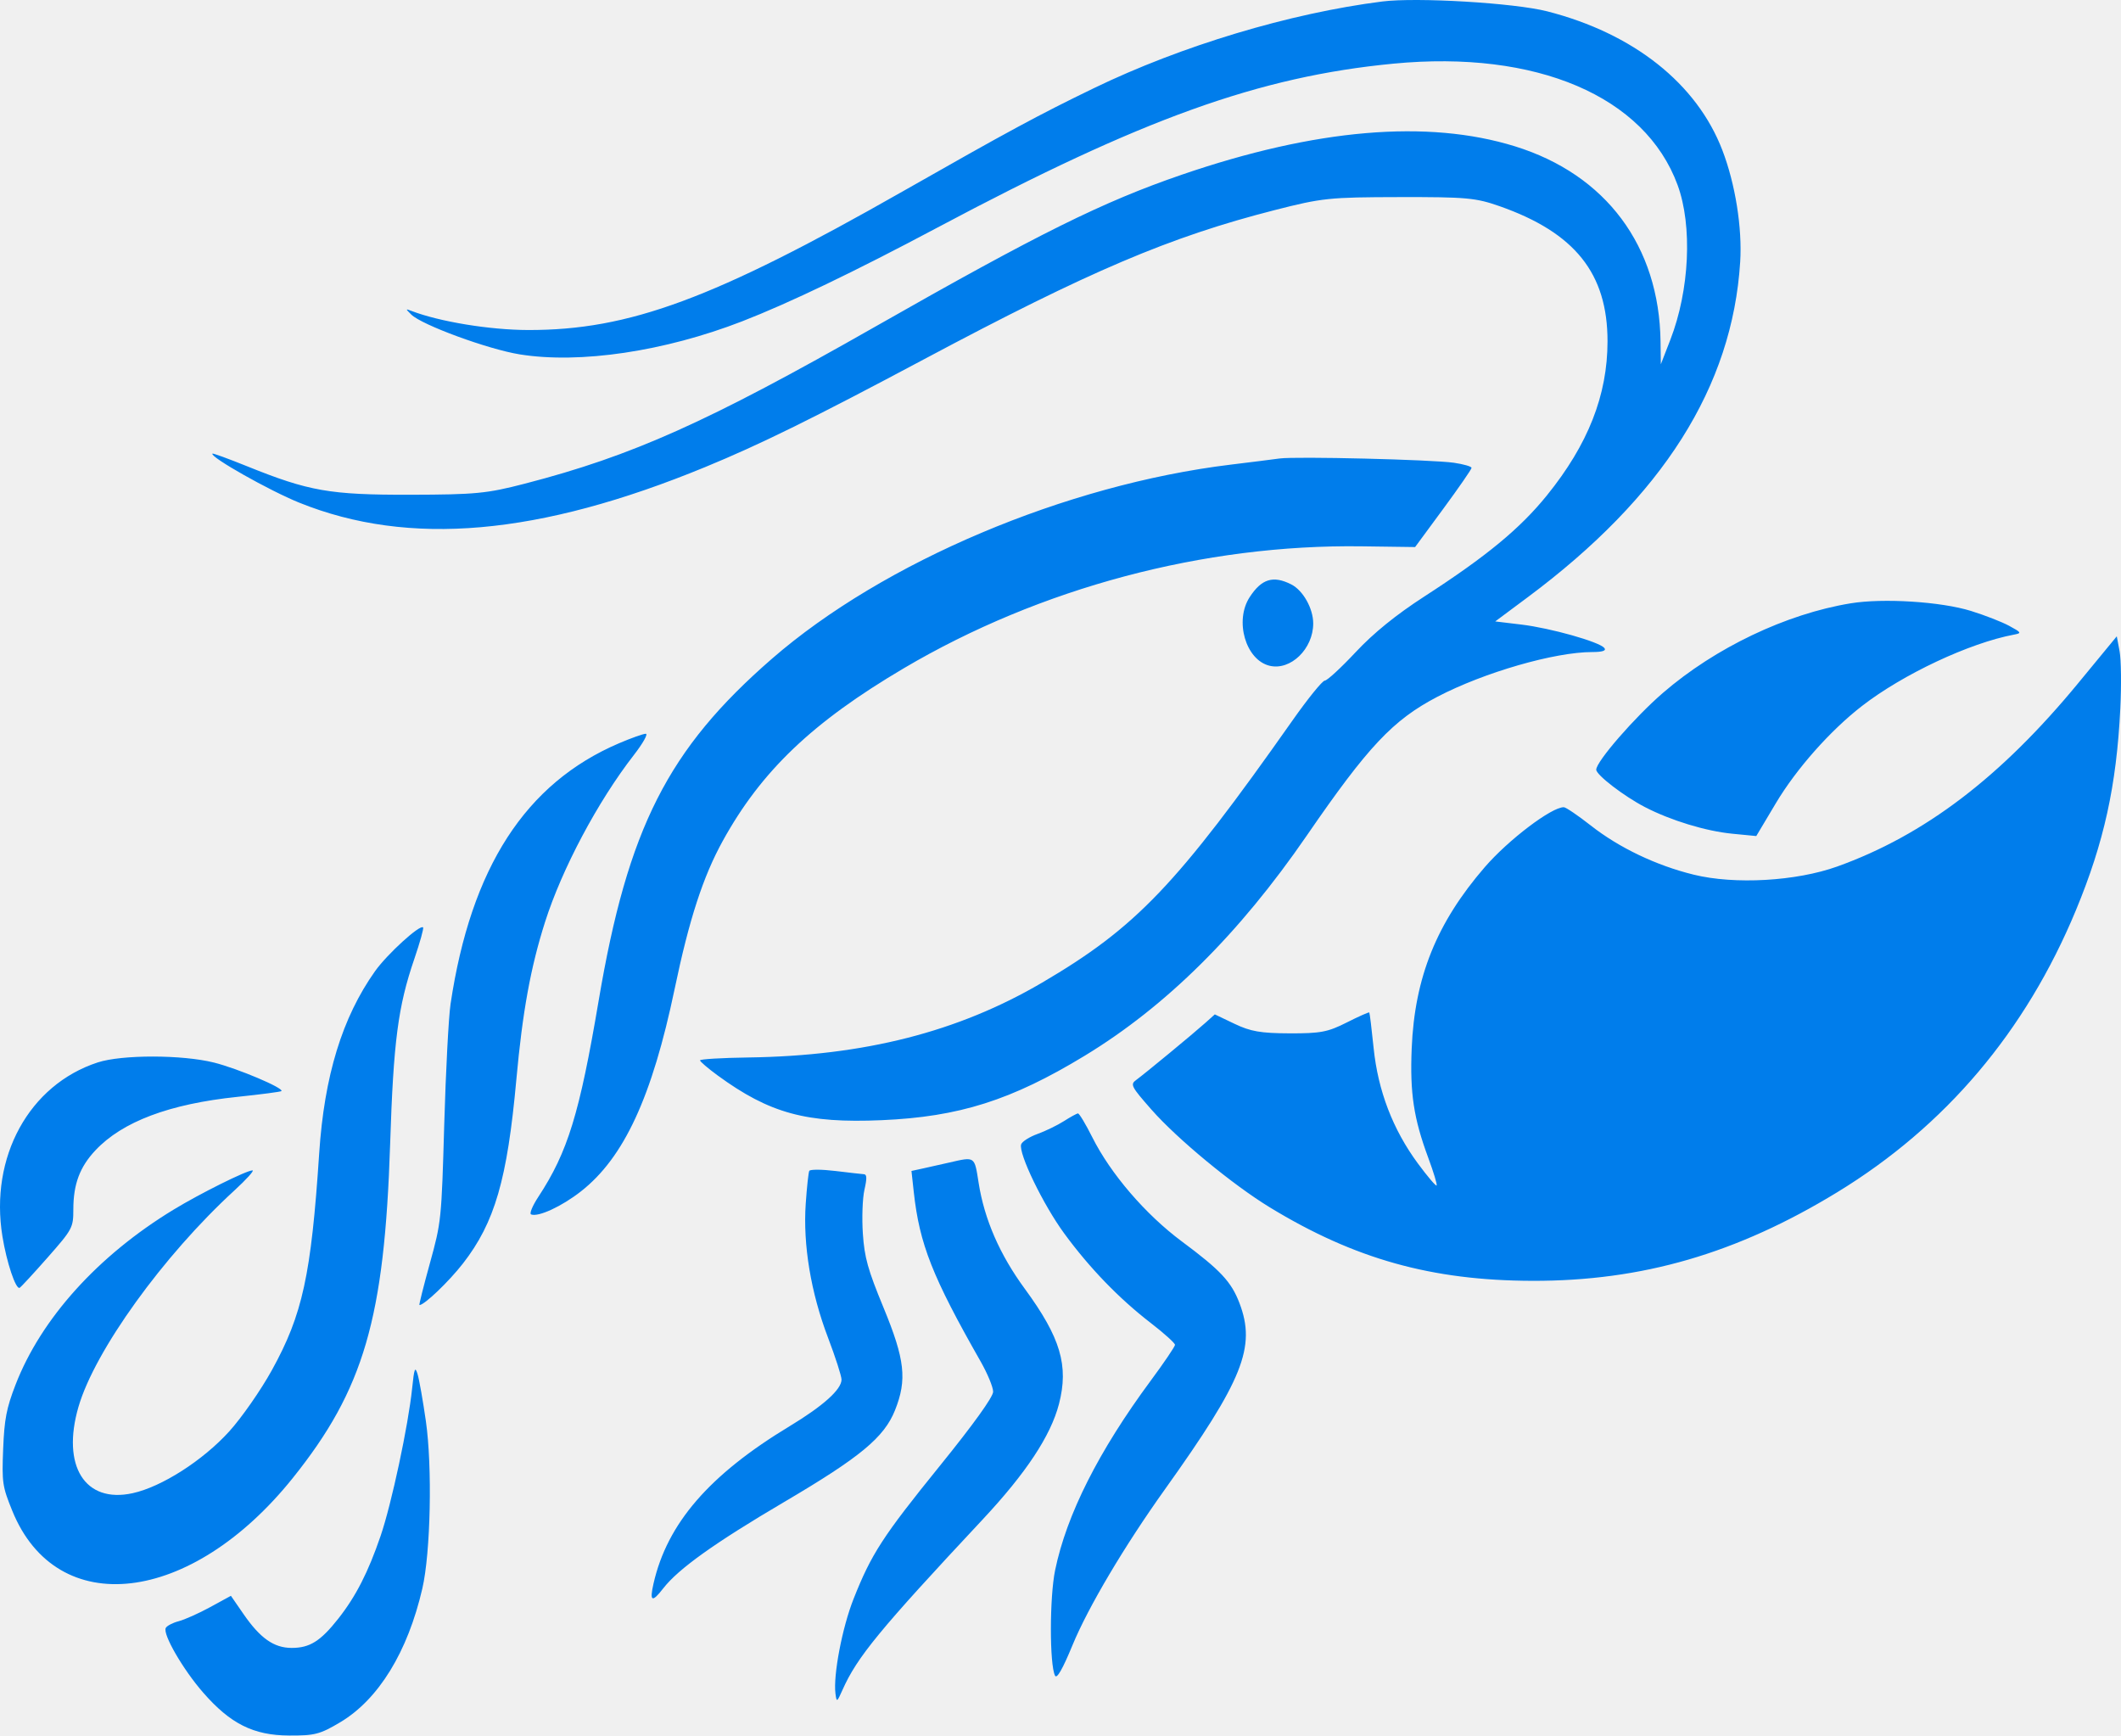
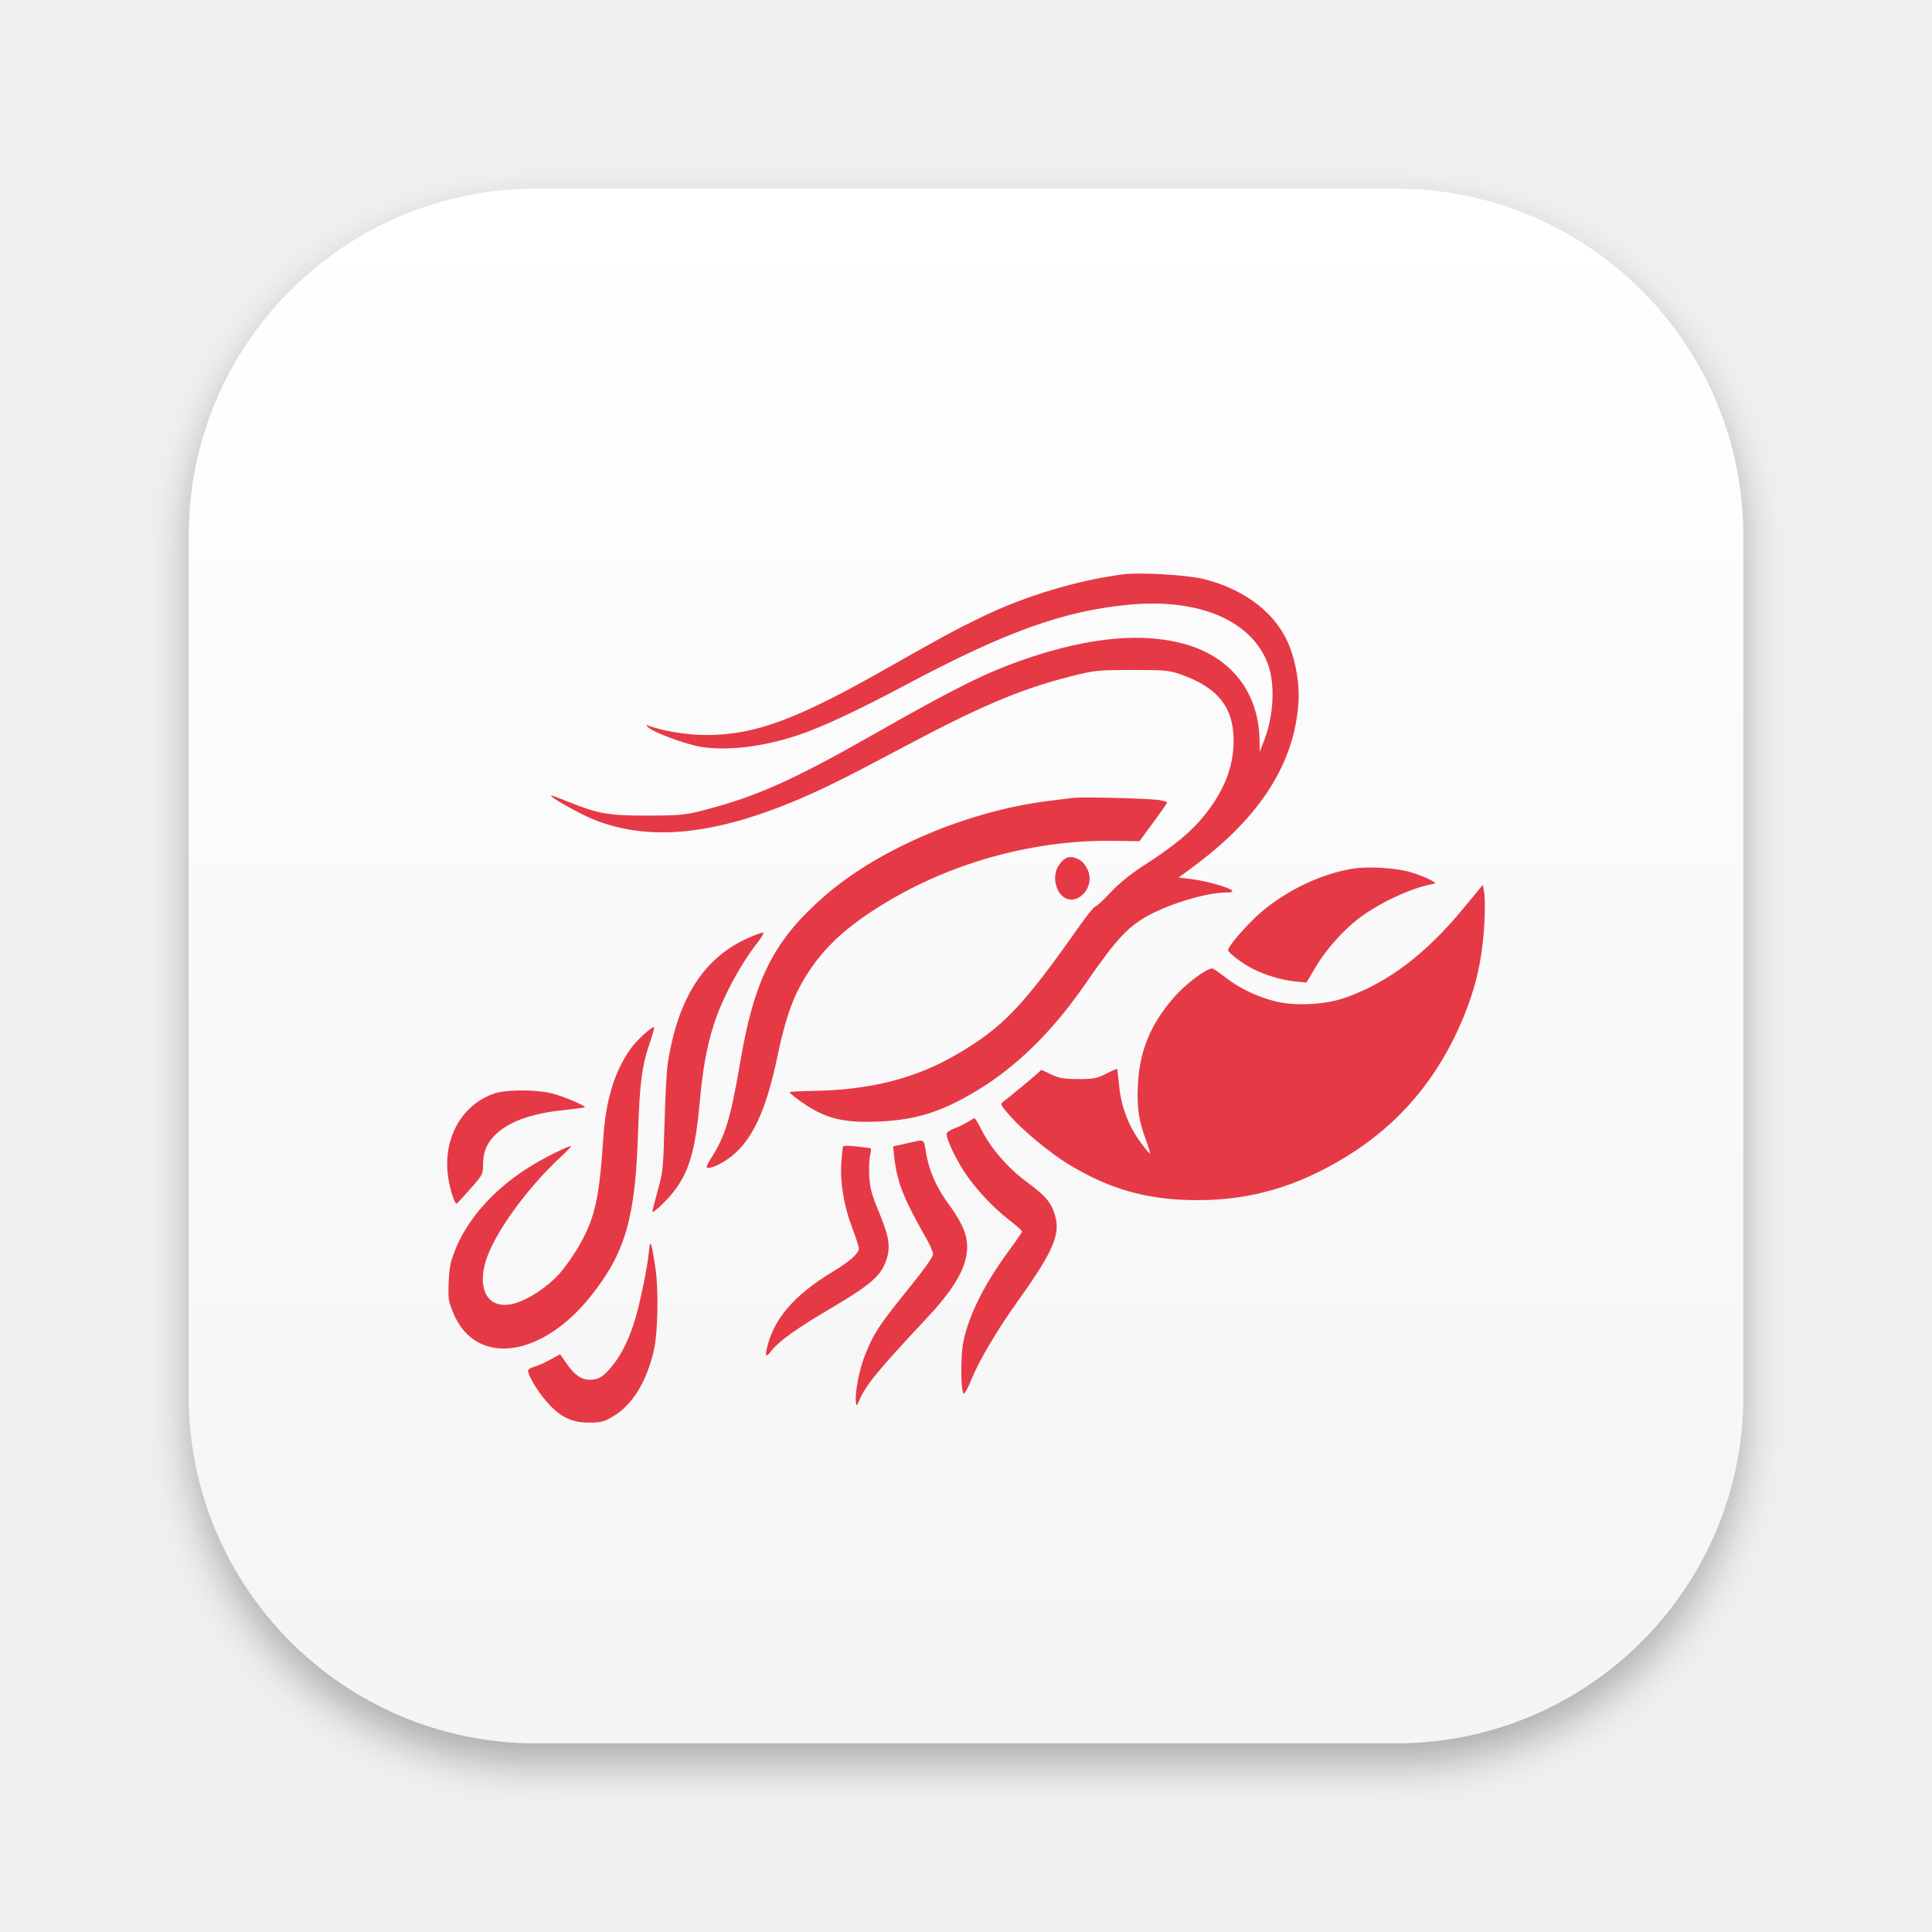
- <svg xmlns="http://www.w3.org/2000/svg" width="550" height="450" viewBox="0 0 550 450" fill="none">
-   <path d="M106.869 359.994C107.41 354.75 107.631 354.176 108.283 356.313C108.709 357.705 109.675 363.17 110.432 368.459C112.133 380.352 111.666 402.564 109.521 411.863C105.718 428.344 98.165 440.64 88.195 446.574C82.973 449.681 81.606 450.034 74.939 449.997C65.719 449.947 59.746 446.958 52.676 438.859C47.462 432.886 42.16 423.727 42.981 422.114C43.266 421.555 44.773 420.766 46.329 420.361C47.886 419.955 51.571 418.307 54.518 416.698L59.878 413.771L63.148 418.509C67.477 424.781 71.027 427.276 75.632 427.281C80.322 427.286 83.12 425.532 87.719 419.698C92.284 413.908 95.457 407.703 98.698 398.234C101.527 389.967 105.877 369.611 106.869 359.994ZM246.175 301.427C252.885 299.885 252.679 299.742 253.765 306.663C255.253 316.154 259.224 325.272 265.737 334.157C275.025 346.826 277.183 354.104 274.6 364.051C272.463 372.278 266.081 381.93 254.802 393.994C228.023 422.633 222.247 429.657 218.458 438.192C217.032 441.401 216.941 441.448 216.645 439.117C216.038 434.35 218.396 422.01 221.33 414.594C225.952 402.913 228.899 398.368 243.719 380.064C252.388 369.358 257.532 362.204 257.532 360.857C257.532 359.676 256.08 356.162 254.307 353.047C241.782 331.065 238.431 322.574 236.953 309.075L236.354 303.61L239.299 302.97C240.919 302.618 244.012 301.923 246.175 301.427ZM279.53 288.697C279.855 288.672 281.527 291.451 283.243 294.874C288.003 304.366 297.056 314.897 306.459 321.884C316.498 329.343 319.287 332.326 321.402 337.861C325.76 349.261 322.344 357.795 302.051 386.202C291.581 400.86 282.178 416.712 278.124 426.54C275.555 432.772 274.054 435.395 273.585 434.477C272.142 431.648 272.153 414.152 273.604 407.13C276.582 392.719 284.893 376.248 298.41 357.968C301.854 353.312 304.68 349.142 304.691 348.7C304.703 348.26 301.86 345.699 298.377 343.01C290.14 336.65 282.539 328.782 275.973 319.823C270.503 312.358 264.059 299.046 264.794 296.727C265.025 295.998 266.926 294.782 269.018 294.026C271.11 293.27 274.198 291.771 275.88 290.697C277.562 289.622 279.204 288.723 279.53 288.697ZM209.853 303.591C210.063 303.179 213.113 303.191 216.629 303.617C220.144 304.044 223.48 304.423 224.043 304.459C224.802 304.508 224.832 305.546 224.157 308.493C223.658 310.677 223.474 315.795 223.749 319.869C224.168 326.066 225.042 329.198 229.096 339.017C234.665 352.506 235.252 357.728 232.086 365.652C229.266 372.708 223.083 377.827 203.364 389.432C185.352 400.033 175.898 406.784 171.978 411.849C169.067 415.609 168.399 415.282 169.46 410.617C173.009 395.006 183.909 382.398 204.752 369.797C213.474 364.524 218.217 360.265 218.217 357.706C218.217 356.793 216.628 351.865 214.685 346.758C210.259 335.118 208.202 322.727 208.935 312.105C209.229 307.835 209.642 304.005 209.853 303.591ZM97.258 251.811C100.405 247.378 108.974 239.578 109.714 240.473C109.916 240.717 108.889 244.395 107.434 248.645C103.208 260.977 102.03 269.994 101.168 296.625C99.702 341.881 94.351 360.241 75.927 383.225C49.536 416.148 14.762 420.218 3.188 391.74C0.621 385.423 0.475 384.445 0.82 375.704C1.124 367.999 1.674 365.139 4.013 359.085C10.647 341.912 25.384 325.573 44.99 313.653C51.93 309.432 63.927 303.467 65.475 303.466C66.014 303.466 63.892 305.817 60.758 308.692C42.338 325.582 24.593 350.203 20.356 364.748C15.889 380.086 22.02 389.876 34.394 387.165C41.913 385.518 52.558 378.718 59.401 371.19C62.632 367.636 67.628 360.47 70.503 355.263C78.457 340.86 80.686 330.642 82.769 299.039C84.092 278.96 88.742 263.804 97.258 251.811ZM167.451 190.252C168.121 190.24 166.727 192.731 164.352 195.786C155.015 207.801 145.734 225.251 141.334 239.071C137.594 250.817 135.487 262.392 133.896 279.908C131.545 305.818 128.301 316.995 120.057 327.594C116.392 332.306 110.026 338.39 108.761 338.39C108.606 338.39 109.828 333.509 111.477 327.542C114.425 316.869 114.485 316.29 115.195 291.567C115.592 277.747 116.33 263.677 116.836 260.301C122.128 224.948 136.252 203.096 160.516 192.719C163.66 191.375 166.781 190.265 167.451 190.252ZM25.352 275.469C31.604 273.43 47.255 273.449 55.475 275.505C61.626 277.044 73.63 282.114 72.981 282.9C72.826 283.085 67.705 283.758 61.6 284.395C43.918 286.239 31.743 290.822 24.744 298.265C20.684 302.584 19.017 307.043 19.017 313.585C19.017 318.32 18.795 318.734 12.348 326.055C8.679 330.219 5.414 333.756 5.091 333.912C4.09 334.394 1.724 327.322 0.628 320.576C-2.715 299.992 7.542 281.278 25.352 275.469ZM549.636 168.877C550.037 171.017 550.12 177.705 549.82 183.739C548.825 203.763 545.594 218.441 538.312 236.004C525.271 267.455 504.492 292 476.391 309.148C450.364 325.029 425.762 332.176 397.369 332.101C371.24 332.033 351.273 326.449 329.297 313.066C319.678 307.207 305.306 295.342 298.596 287.718C293.326 281.731 293.039 281.177 294.614 280.03C296.874 278.382 309.418 268.028 312.538 265.234L315.014 263.017L320.129 265.459C324.299 267.451 326.937 267.907 334.417 267.932C342.432 267.959 344.303 267.604 349.228 265.116C352.324 263.551 354.953 262.383 355.072 262.52C355.187 262.658 355.694 266.81 356.197 271.743C357.329 282.814 361.186 292.873 367.671 301.663C370.16 305.037 372.349 307.611 372.536 307.386C372.721 307.158 371.744 303.922 370.362 300.194C366.584 289.993 365.589 283.429 366.068 271.858C366.833 253.417 372.522 239.299 385.01 224.848C391.139 217.754 402.386 209.23 405.521 209.301C406.057 209.314 409.199 211.446 412.504 214.039C419.865 219.815 429.468 224.402 439.208 226.791C449.826 229.398 465.755 228.495 476.391 224.683C499.016 216.572 518.808 201.523 538.859 177.183L548.906 164.985L549.636 168.877ZM331.796 118.881C335.993 118.3 371.352 119.163 377.009 119.986C379.532 120.353 381.593 120.95 381.589 121.312C381.584 121.676 378.29 126.443 374.269 131.907L366.955 141.842L353.088 141.653C312.231 141.094 269.692 152.422 234.38 173.264C210.68 187.252 197.418 199.898 187.413 218.05C182.308 227.312 178.711 238.374 174.951 256.372C169.084 284.453 161.807 300.169 150.615 308.931C145.642 312.824 139.562 315.627 137.711 314.88C137.232 314.686 138.083 312.634 139.603 310.32C147.232 298.693 150.273 288.8 155.241 259.447C162.812 214.715 173.187 194.253 200.199 170.778C229.07 145.687 276.393 125.671 319.127 120.474C324.413 119.832 330.114 119.115 331.796 118.881ZM358.443 0.387C367.387 -0.746 392.69 0.762 401.194 2.936C423.596 8.661 440.009 21.671 446.633 38.956C449.988 47.71 451.804 59.087 451.252 67.89C449.221 100.307 431.183 128.777 396.147 154.861L387.729 161.127L394.492 161.94C402.097 162.853 414.697 166.406 416.021 168.009C416.601 168.711 415.553 169.065 412.9 169.065C403.12 169.065 384.869 174.333 372.755 180.652C361.207 186.676 354.766 193.519 338.837 216.687C321.346 242.128 302.369 260.934 281.25 273.756C262.276 285.278 248.717 289.579 228.638 290.447C209.118 291.291 199.571 288.688 186.108 278.855C183.586 277.011 181.523 275.247 181.524 274.934C181.526 274.62 187.172 274.284 194.07 274.188C224.093 273.767 248.427 267.57 270.201 254.8C294.614 240.483 305.107 229.498 335.168 186.79C339.162 181.115 342.928 176.472 343.534 176.472C344.142 176.47 347.744 173.152 351.54 169.095C356.185 164.131 362.015 159.406 369.364 154.652C385.493 144.215 394.165 137.061 401.139 128.437C411.815 115.237 416.843 102.455 416.85 88.501C416.858 70.906 408.401 60.322 388.847 53.457C382.671 51.29 380.234 51.069 362.812 51.104C344.641 51.14 342.875 51.325 330.485 54.49C303.309 61.435 282.505 70.288 239.486 93.218C210.973 108.417 197.153 115.224 182.858 121.108C139.695 138.872 106.054 141.82 77.586 130.33C69.865 127.214 54.386 118.468 55.084 117.616C55.204 117.472 59.227 118.938 64.024 120.875C80.115 127.374 85.554 128.325 106.385 128.28C123.36 128.241 126.221 127.965 136.091 125.409C164.001 118.18 183.449 109.467 226.954 84.701C269.411 60.533 285.968 52.325 306.459 45.295C341.142 33.396 370.189 30.921 392.83 37.934C416.448 45.252 430.281 63.805 430.598 88.593L430.673 94.455L433.136 88.106C438.124 75.243 438.908 58.559 435.021 47.976C426.565 24.948 398.43 12.937 361.308 16.506C326.525 19.85 296.183 30.758 243.117 58.992C221.584 70.448 204.605 78.598 192.443 83.316C172.297 91.13 150.362 94.39 134.78 91.886C126.561 90.565 109.345 84.245 106.644 81.557C105.137 80.058 105.138 80.02 106.664 80.607C113.988 83.419 126.995 85.549 136.975 85.57C163.135 85.624 185.079 77.507 233.943 49.705C261.56 33.992 269.35 29.786 283.63 22.873C306.36 11.871 334.453 3.428 358.443 0.387ZM479.886 156.435C488.345 155.046 503.296 155.991 511.086 158.404C514.665 159.513 519.136 161.256 521.019 162.279C524.208 164.009 524.293 164.165 522.259 164.546C510.715 166.714 493.468 174.811 482.814 183.067C474.594 189.436 465.822 199.34 460.507 208.251L455.422 216.776L449.191 216.169C442.333 215.501 433.252 212.734 426.557 209.269C421.127 206.459 413.923 200.927 413.922 199.567C413.922 197.456 423.91 185.962 431.235 179.641C444.798 167.938 463.162 159.179 479.886 156.435ZM324.053 154.832C327.137 150.083 330.154 149.156 334.824 151.519C337.897 153.075 340.532 157.755 340.532 161.657C340.532 168.25 334.658 173.938 329.212 172.619C323.014 171.117 320.07 160.966 324.053 154.832Z" fill="#007DEB" />
+ <svg xmlns="http://www.w3.org/2000/svg" width="1024" height="1024" viewBox="0 0 1024 1024" fill="none">
+   <g filter="url(#filter0_d_159_34)">
+     <rect x="100" y="100" width="824" height="824" rx="184" fill="white" />
+     <rect x="100" y="100" width="824" height="824" rx="184" fill="url(#paint0_linear_159_34)" fill-opacity="0.41" />
+   </g>
+   <path fill-rule="evenodd" clip-rule="evenodd" d="M343.869 663.994C344.41 658.75 344.631 658.176 345.283 660.313C345.709 661.705 346.675 667.17 347.432 672.459C349.133 684.352 348.666 706.564 346.521 715.863C342.718 732.344 335.165 744.64 325.195 750.574C319.973 753.681 318.607 754.034 311.939 753.997C302.719 753.947 296.746 750.958 289.676 742.859C284.462 736.886 279.16 727.727 279.981 726.114C280.266 725.555 281.773 724.766 283.329 724.361C284.886 723.955 288.571 722.307 291.518 720.698L296.878 717.771L300.147 722.509C304.477 728.781 308.027 731.276 312.632 731.281C317.322 731.286 320.12 729.532 324.719 723.698C329.284 717.908 332.457 711.703 335.698 702.234C338.527 693.967 342.877 673.611 343.869 663.994ZM483.175 605.427C489.885 603.885 489.679 603.742 490.765 610.663C492.253 620.154 496.224 629.272 502.737 638.157C512.025 650.826 514.183 658.104 511.6 668.051C509.463 676.278 503.081 685.93 491.802 697.994C465.023 726.633 459.247 733.657 455.458 742.192C454.032 745.401 453.941 745.448 453.645 743.117C453.038 738.35 455.396 726.01 458.33 718.594C462.952 706.913 465.899 702.368 480.719 684.064C489.388 673.358 494.532 666.204 494.532 664.857C494.532 663.676 493.08 660.162 491.307 657.047C478.782 635.065 475.431 626.574 473.953 613.075L473.354 607.61L476.299 606.97C477.919 606.618 481.012 605.923 483.175 605.427ZM516.53 592.697C516.855 592.672 518.526 595.451 520.243 598.874C525.003 608.366 534.056 618.897 543.459 625.884C553.499 633.343 556.287 636.326 558.402 641.861C562.76 653.261 559.344 661.795 539.051 690.202C528.581 704.86 519.178 720.712 515.124 730.54C512.555 736.772 511.054 739.395 510.585 738.477C509.142 735.648 509.153 718.152 510.604 711.13C513.582 696.719 521.893 680.248 535.41 661.968C538.854 657.312 541.68 653.142 541.691 652.7C541.703 652.26 538.86 649.699 535.377 647.01C527.14 640.65 519.539 632.782 512.973 623.823C507.503 616.358 501.059 603.046 501.794 600.727C502.025 599.998 503.926 598.782 506.018 598.026C508.11 597.27 511.198 595.771 512.88 594.697C514.562 593.622 516.204 592.723 516.53 592.697ZM446.853 607.591C447.063 607.179 450.113 607.191 453.629 607.617C457.144 608.044 460.48 608.423 461.043 608.459C461.802 608.508 461.832 609.546 461.157 612.493C460.658 614.677 460.474 619.795 460.749 623.869C461.168 630.066 462.042 633.198 466.096 643.017C471.665 656.506 472.252 661.728 469.086 669.652C466.266 676.708 460.083 681.827 440.364 693.432C422.352 704.033 412.898 710.784 408.978 715.849C406.067 719.609 405.399 719.282 406.46 714.617C410.009 699.006 420.909 686.398 441.752 673.797C450.474 668.524 455.217 664.265 455.217 661.706C455.217 660.793 453.628 655.865 451.685 650.758C447.259 639.118 445.202 626.727 445.935 616.105C446.229 611.835 446.642 608.005 446.853 607.591ZM334.258 555.811C337.405 551.378 345.974 543.578 346.714 544.473C346.916 544.717 345.889 548.395 344.434 552.645C340.208 564.977 339.03 573.994 338.168 600.625C336.702 645.881 331.351 664.241 312.927 687.225C286.536 720.148 251.762 724.218 240.187 695.74C237.621 689.423 237.475 688.445 237.82 679.704C238.124 671.999 238.674 669.139 241.013 663.085C247.647 645.912 262.384 629.573 281.99 617.653C288.93 613.432 300.927 607.467 302.475 607.466C303.015 607.466 300.892 609.817 297.758 612.692C279.338 629.582 261.593 654.203 257.356 668.748C252.888 684.086 259.02 693.876 271.394 691.165C278.912 689.518 289.558 682.718 296.401 675.19C299.632 671.636 304.628 664.47 307.503 659.263C315.457 644.86 317.686 634.642 319.769 603.039C321.092 582.96 325.742 567.804 334.258 555.811ZM404.451 494.252C405.121 494.24 403.727 496.731 401.352 499.786C392.015 511.801 382.734 529.251 378.334 543.071C374.594 554.817 372.487 566.392 370.896 583.908C368.545 609.818 365.301 620.995 357.057 631.594C353.392 636.306 347.026 642.39 345.761 642.39C345.606 642.39 346.828 637.509 348.477 631.542C351.425 620.87 351.485 620.29 352.195 595.567C352.592 581.747 353.33 567.677 353.836 564.301C359.128 528.948 373.252 507.096 397.516 496.719C400.66 495.375 403.781 494.265 404.451 494.252ZM262.352 579.469C268.604 577.43 284.255 577.449 292.475 579.505C298.626 581.044 310.63 586.114 309.981 586.9C309.826 587.085 304.705 587.758 298.6 588.395C280.918 590.239 268.743 594.822 261.744 602.265C257.684 606.584 256.017 611.043 256.017 617.585C256.017 622.32 255.795 622.734 249.348 630.055C245.679 634.219 242.414 637.756 242.091 637.912C241.09 638.394 238.724 631.322 237.628 624.576C234.285 603.992 244.542 585.278 262.352 579.469ZM786.636 472.877C787.037 475.017 787.12 481.705 786.82 487.739C785.825 507.763 782.594 522.441 775.312 540.004C762.271 571.455 741.492 596 713.391 613.148C687.364 629.029 662.762 636.176 634.369 636.101C608.24 636.033 588.273 630.449 566.297 617.066C556.678 611.207 542.306 599.342 535.596 591.718C530.326 585.732 530.039 585.177 531.614 584.03C533.874 582.382 546.418 572.028 549.538 569.234L552.014 567.017L557.129 569.459C561.299 571.451 563.937 571.907 571.417 571.932C579.432 571.959 581.303 571.604 586.228 569.116C589.324 567.551 591.953 566.383 592.072 566.52C592.187 566.658 592.694 570.81 593.197 575.743C594.329 586.814 598.186 596.873 604.671 605.663C607.16 609.037 609.349 611.611 609.536 611.386C609.721 611.158 608.744 607.922 607.362 604.194C603.584 593.993 602.589 587.429 603.068 575.858C603.833 557.417 609.522 543.299 622.01 528.848C628.139 521.755 639.386 513.23 642.521 513.301C643.057 513.314 646.199 515.446 649.504 518.039C656.865 523.815 666.468 528.402 676.208 530.791C686.826 533.398 702.755 532.495 713.391 528.683C736.016 520.572 755.808 505.523 775.859 481.183L785.906 468.985L786.636 472.877ZM568.796 422.881C572.993 422.3 608.352 423.163 614.009 423.986C616.532 424.353 618.593 424.95 618.589 425.312C618.584 425.676 615.29 430.443 611.269 435.907L603.955 445.842L590.088 445.653C549.231 445.094 506.692 456.422 471.38 477.264C447.68 491.252 434.418 503.898 424.413 522.05C419.308 531.312 415.711 542.374 411.951 560.372C406.084 588.453 398.807 604.169 387.615 612.931C382.642 616.824 376.562 619.627 374.711 618.88C374.232 618.686 375.083 616.634 376.603 614.32C384.232 602.693 387.273 592.8 392.241 563.447C399.812 518.715 410.187 498.253 437.199 474.778C466.07 449.687 513.393 429.671 556.127 424.474C561.413 423.832 567.114 423.115 568.796 422.881ZM595.443 304.387C604.387 303.254 629.69 304.762 638.194 306.936C660.596 312.661 677.009 325.671 683.633 342.956C686.988 351.71 688.804 363.087 688.252 371.89C686.221 404.307 668.183 432.777 633.147 458.861L624.729 465.127L631.492 465.94C639.097 466.853 651.697 470.406 653.021 472.009C653.601 472.711 652.553 473.065 649.9 473.065C640.12 473.065 621.869 478.333 609.755 484.652C598.207 490.676 591.766 497.519 575.837 520.687C558.346 546.128 539.37 564.934 518.25 577.756C499.276 589.278 485.717 593.579 465.638 594.447C446.118 595.291 436.571 592.688 423.108 582.855C420.586 581.011 418.523 579.247 418.524 578.934C418.526 578.62 424.172 578.284 431.07 578.188C461.093 577.767 485.427 571.57 507.201 558.8C531.614 544.483 542.107 533.498 572.168 490.79C576.162 485.115 579.928 480.472 580.534 480.472C581.142 480.47 584.744 477.152 588.54 473.095C593.185 468.131 599.015 463.406 606.364 458.652C622.493 448.215 631.165 441.061 638.139 432.437C648.815 419.237 653.843 406.455 653.85 392.501C653.858 374.907 645.401 364.322 625.847 357.457C619.671 355.29 617.234 355.069 599.812 355.104C581.641 355.14 579.875 355.325 567.485 358.491C540.309 365.435 519.505 374.288 476.486 397.218C447.973 412.417 434.153 419.224 419.858 425.108C376.695 442.872 343.054 445.82 314.586 434.33C306.865 431.214 291.386 422.468 292.084 421.616C292.204 421.472 296.227 422.938 301.024 424.875C317.115 431.374 322.554 432.325 343.385 432.28C360.36 432.241 363.221 431.965 373.091 429.409C401.001 422.18 420.449 413.467 463.954 388.701C506.411 364.533 522.968 356.325 543.459 349.295C578.142 337.396 607.189 334.921 629.83 341.934C653.448 349.252 667.281 367.805 667.598 392.593L667.673 398.455L670.136 392.106C675.124 379.243 675.908 362.559 672.021 351.976C663.565 328.948 635.43 316.937 598.308 320.506C563.525 323.85 533.183 334.758 480.117 362.991C458.584 374.448 441.605 382.598 429.443 387.316C409.297 395.13 387.362 398.39 371.78 395.886C363.561 394.565 346.345 388.245 343.644 385.557C342.137 384.058 342.138 384.02 343.664 384.607C350.988 387.419 363.995 389.55 373.975 389.57C400.135 389.624 422.079 381.507 470.943 353.705C498.56 337.992 506.35 333.786 520.63 326.873C543.36 315.871 571.453 307.428 595.443 304.387ZM716.886 460.435C725.345 459.046 740.296 459.991 748.086 462.404C751.665 463.513 756.136 465.256 758.019 466.279C761.208 468.009 761.293 468.165 759.259 468.546C747.715 470.714 730.468 478.811 719.814 487.067C711.594 493.436 702.822 503.34 697.507 512.251L692.422 520.776L686.191 520.169C679.333 519.501 670.252 516.734 663.557 513.269C658.127 510.459 650.923 504.927 650.922 503.567C650.922 501.456 660.91 489.962 668.235 483.641C681.798 471.938 700.162 463.179 716.886 460.435ZM561.053 458.832C564.137 454.083 567.154 453.156 571.824 455.519C574.897 457.075 577.532 461.755 577.532 465.657C577.532 472.25 571.658 477.938 566.212 476.619C560.014 475.117 557.07 464.966 561.053 458.832Z" fill="#E63946" />
+   <defs>
+     <filter id="filter0_d_159_34" x="78" y="89" width="868" height="868" filterUnits="userSpaceOnUse" color-interpolation-filters="sRGB">
+       <feFlood flood-opacity="0" result="BackgroundImageFix" />
+       <feColorMatrix in="SourceAlpha" type="matrix" values="0 0 0 0 0 0 0 0 0 0 0 0 0 0 0 0 0 0 127 0" result="hardAlpha" />
+       <feOffset dy="11" />
+       <feGaussianBlur stdDeviation="11" />
+       <feColorMatrix type="matrix" values="0 0 0 0 0 0 0 0 0 0 0 0 0 0 0 0 0 0 0.28 0" />
+       <feBlend mode="normal" in2="BackgroundImageFix" result="effect1_dropShadow_159_34" />
+       <feBlend mode="normal" in="SourceGraphic" in2="effect1_dropShadow_159_34" result="shape" />
+     </filter>
+     <linearGradient id="paint0_linear_159_34" x1="512" y1="100" x2="512" y2="924" gradientUnits="userSpaceOnUse">
+       <stop stop-opacity="0" />
+       <stop offset="1" stop-opacity="0.1" />
+     </linearGradient>
+   </defs>
</svg>
